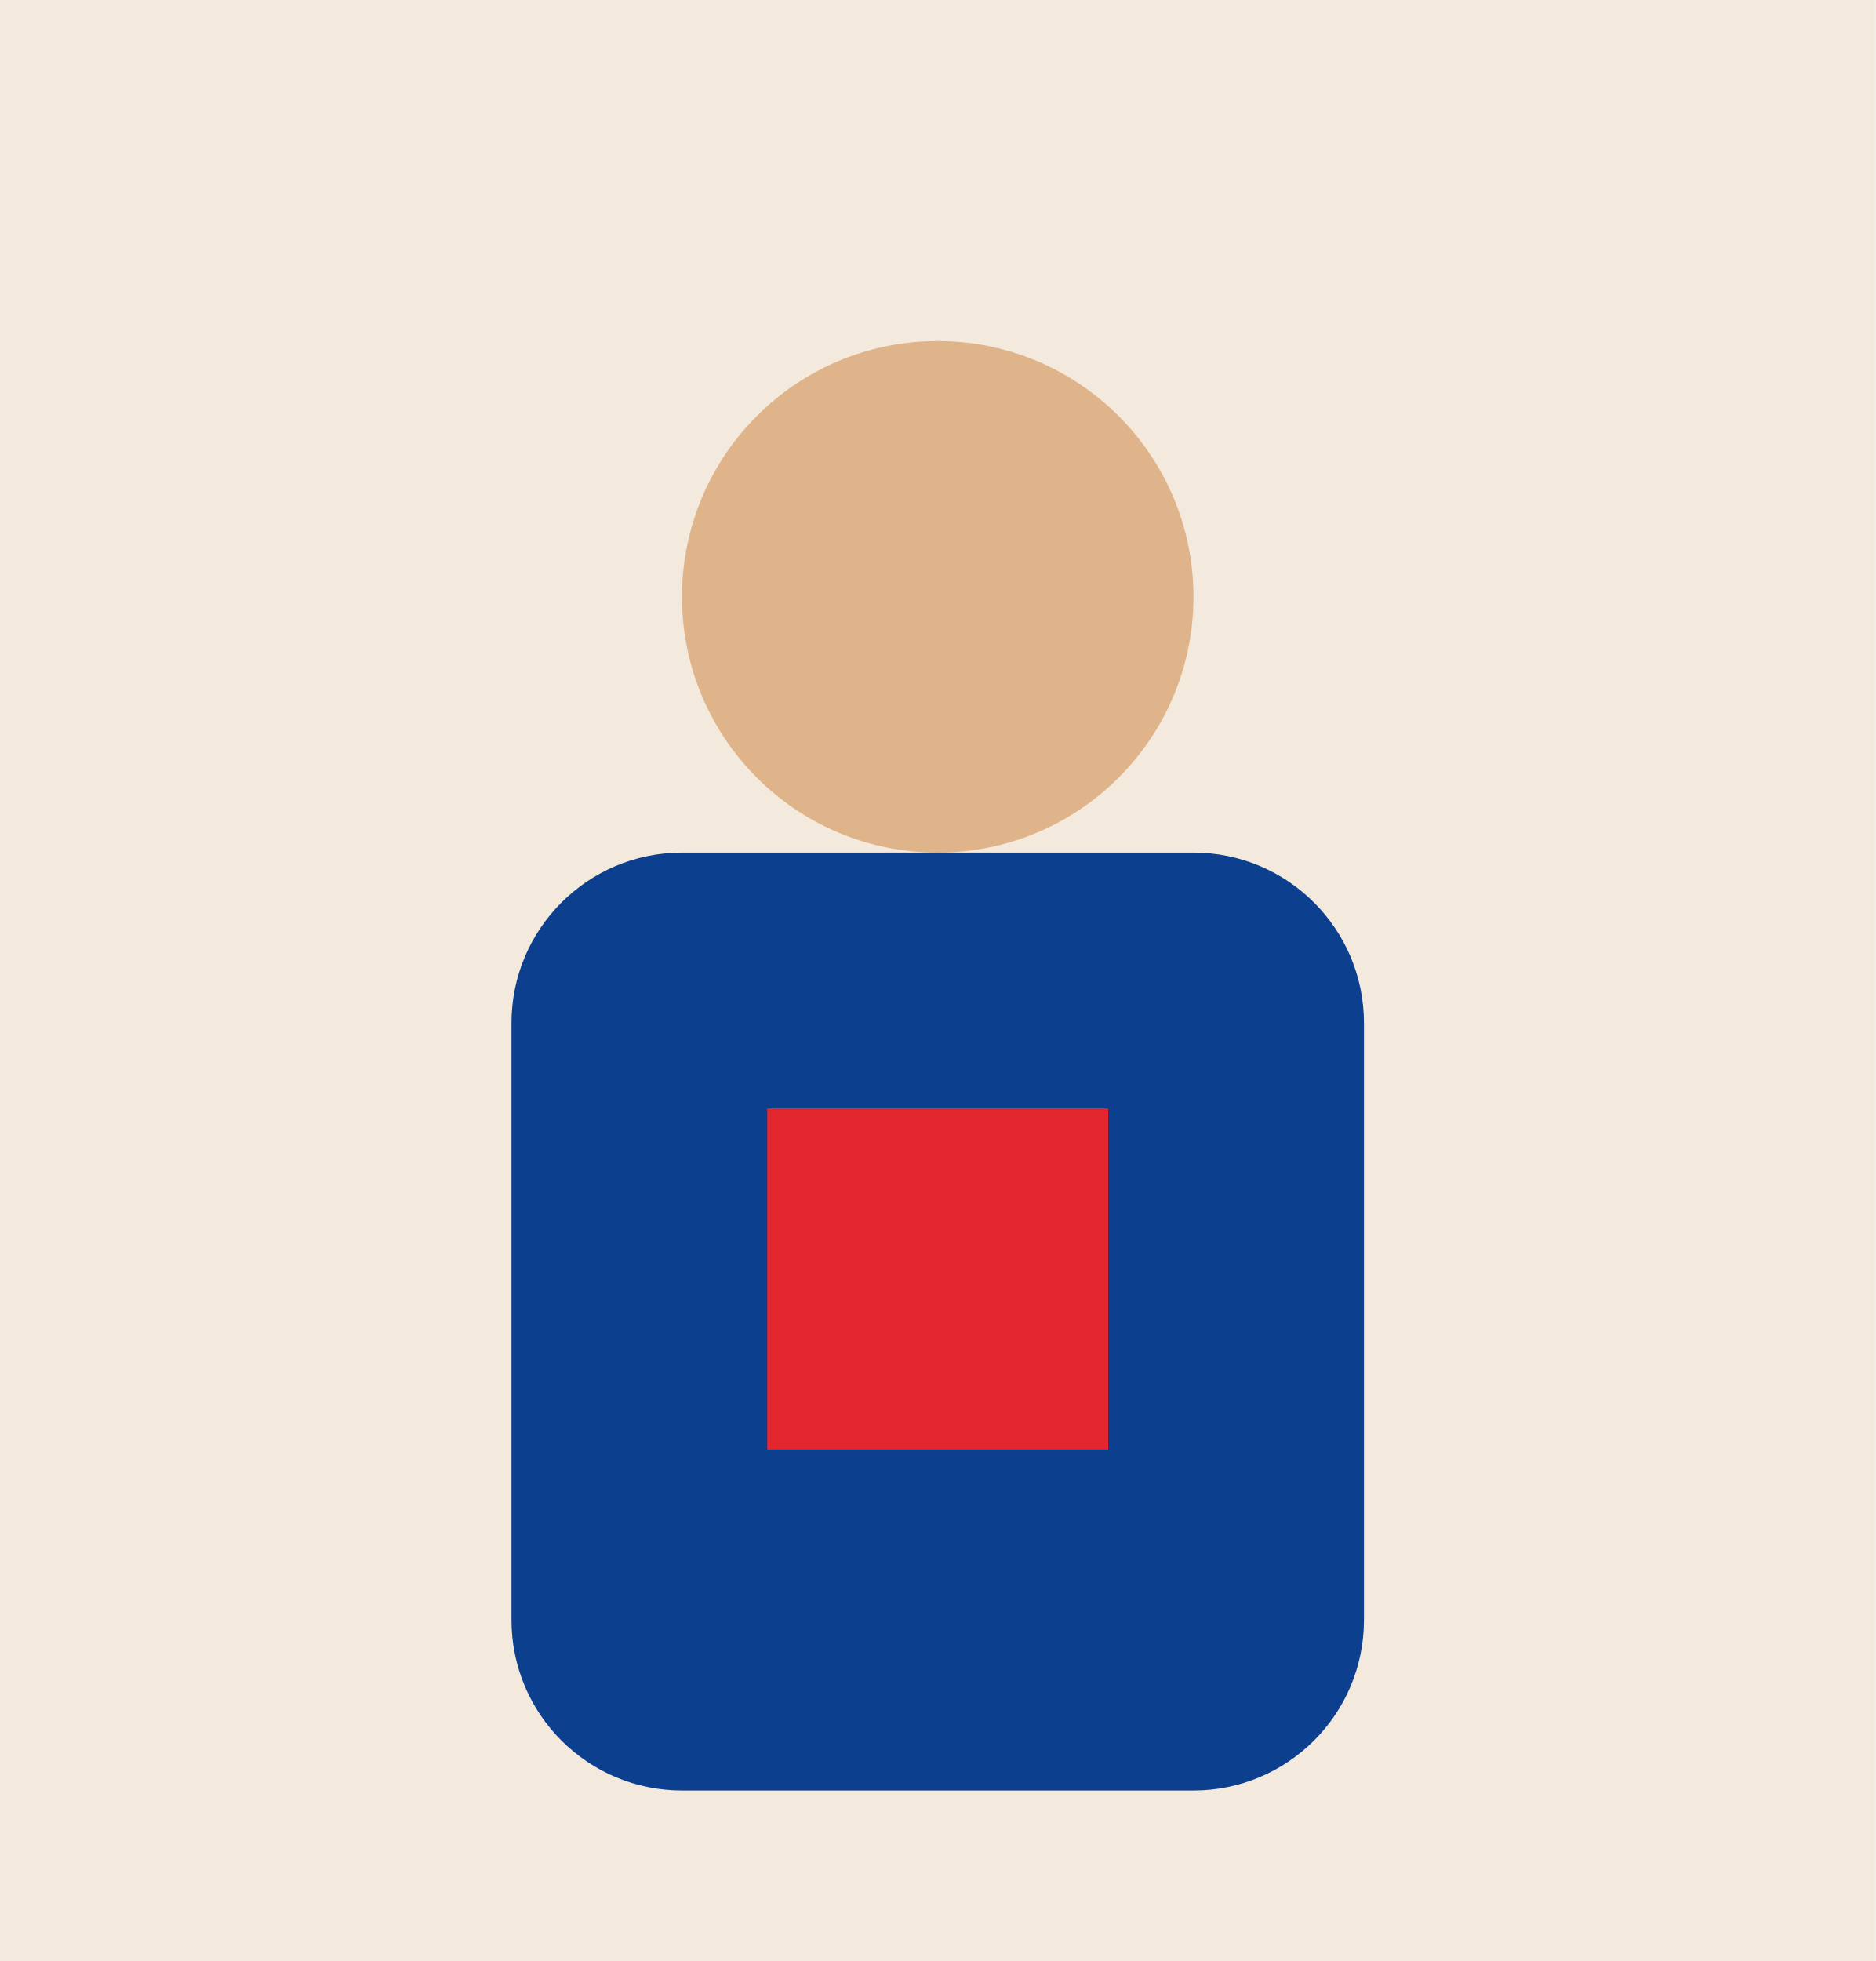
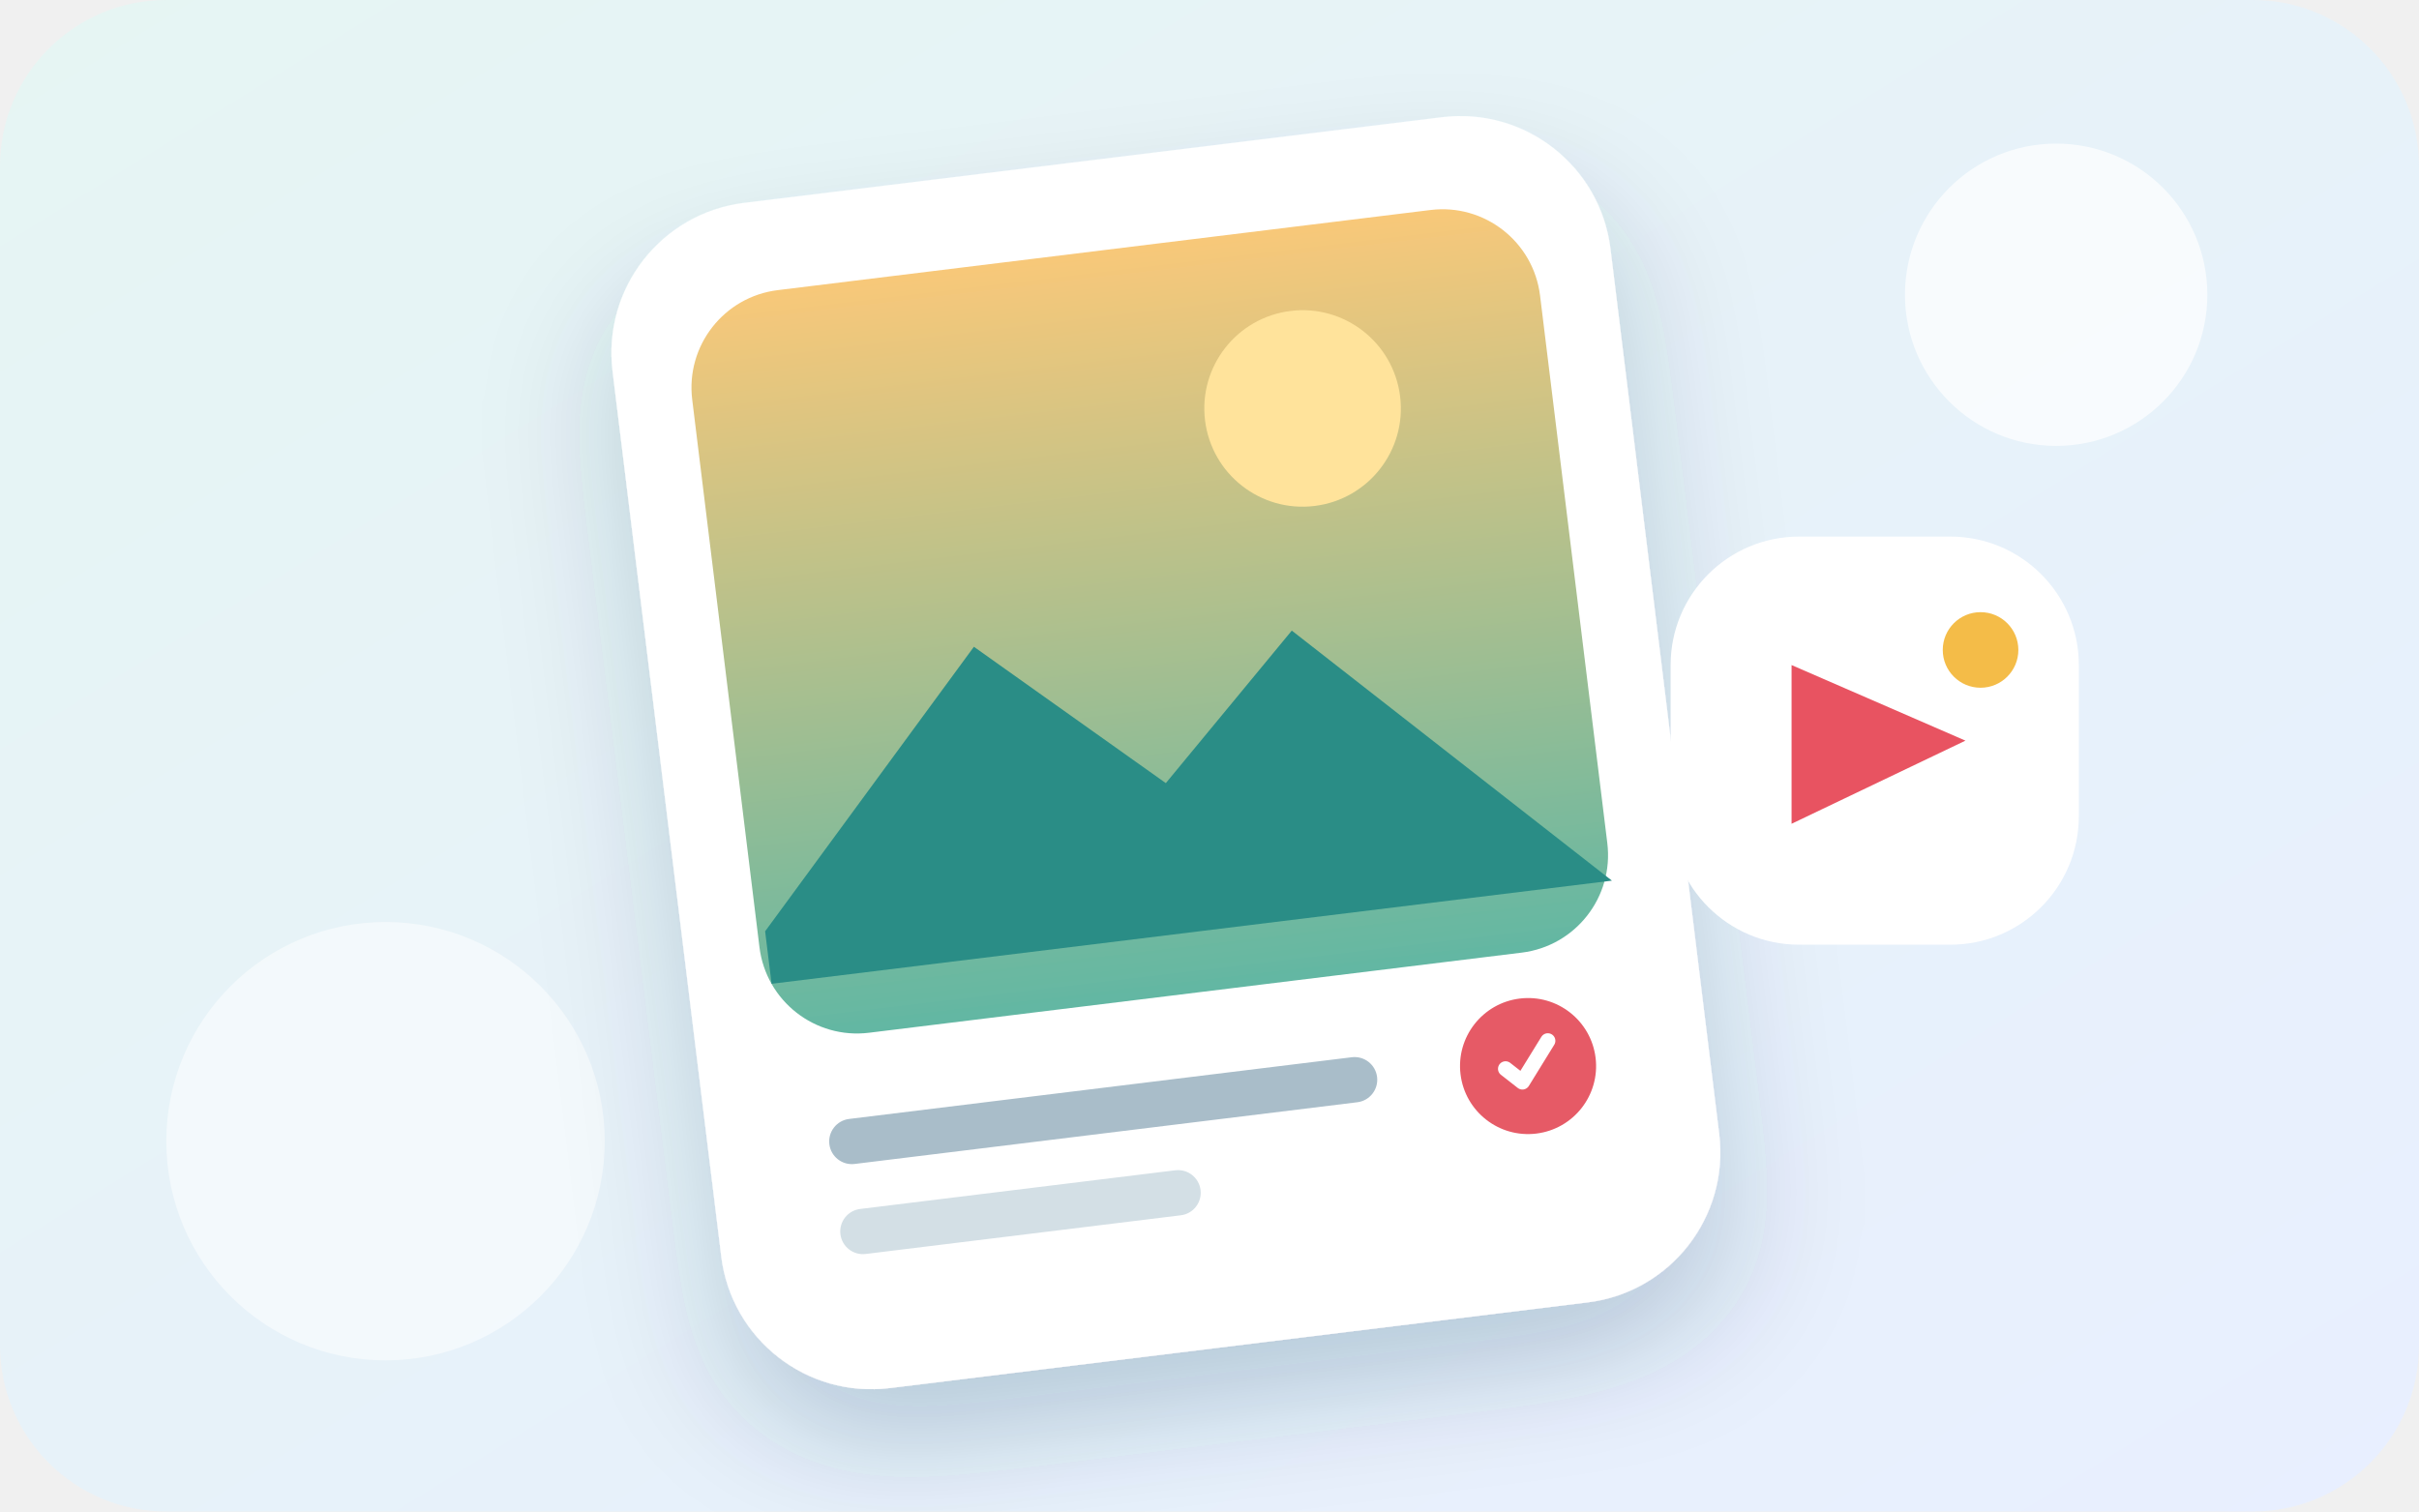
- <svg xmlns="http://www.w3.org/2000/svg" viewBox="0 0 44 46">
-   <rect width="44" height="46" fill="#f3e9dc" />
-   <circle cx="22" cy="14" r="6" fill="#e0b48a" />
-   <rect x="12" y="20" width="20" height="22" rx="4" fill="#0d3f8f" />
-   <rect x="18" y="26" width="8" height="8" fill="#e3262e" />
+ <svg xmlns="http://www.w3.org/2000/svg" viewBox="0 0 320 200">
+   <defs>
+     <linearGradient id="bg" x2="1" y2="1">
+       <stop stop-color="#e6f5f3" />
+       <stop offset="1" stop-color="#e8efff" />
+     </linearGradient>
+     <linearGradient id="photo" x2="0" y2="1">
+       <stop stop-color="#f8c879" />
+       <stop offset="1" stop-color="#62b7a3" />
+     </linearGradient>
+     <filter id="shadow" x="-.3" y="-.3" width="1.7" height="1.8">
+       <feDropShadow dx="0" dy="8" stdDeviation="8" flood-color="#173c5c" flood-opacity=".2" />
+     </filter>
+   </defs>
+   <rect width="320" height="200" rx="22" fill="url(#bg)" />
+   <circle cx="51" cy="151" r="29" fill="#fff" opacity=".5" />
+   <circle cx="272" cy="39" r="20" fill="#fff" opacity=".7" />
+   <g filter="url(#shadow)" transform="rotate(-7 151 102)">
+     <rect x="88" y="21" width="133" height="158" rx="20" fill="#fff" />
+     <rect x="98" y="33" width="113" height="99" rx="13" fill="url(#photo)" />
+     <circle cx="178" cy="57" r="13" fill="#ffe39b" />
+     <path d="M99 117l32-34 23 21 19-18 38 38H99z" fill="#2a8d86" />
+     <rect x="104" y="143" width="73" height="6" rx="3" fill="#a9bdc9" />
+     <rect x="104" y="155" width="48" height="6" rx="3" fill="#d3dfe5" />
+     <circle cx="197" cy="147" r="9" fill="#e65a66" />
+     <path d="M194 147l2 2 4-5" fill="none" stroke="#fff" stroke-width="2" stroke-linecap="round" stroke-linejoin="round" />
+   </g>
+   <g transform="translate(221 71)">
+     <rect width="54" height="54" rx="17" fill="#fff" />
+     <path d="M16 38V17l23 10z" fill="#e85361" />
+     <circle cx="41" cy="15" r="5" fill="#f4bc48" />
+   </g>
</svg>
